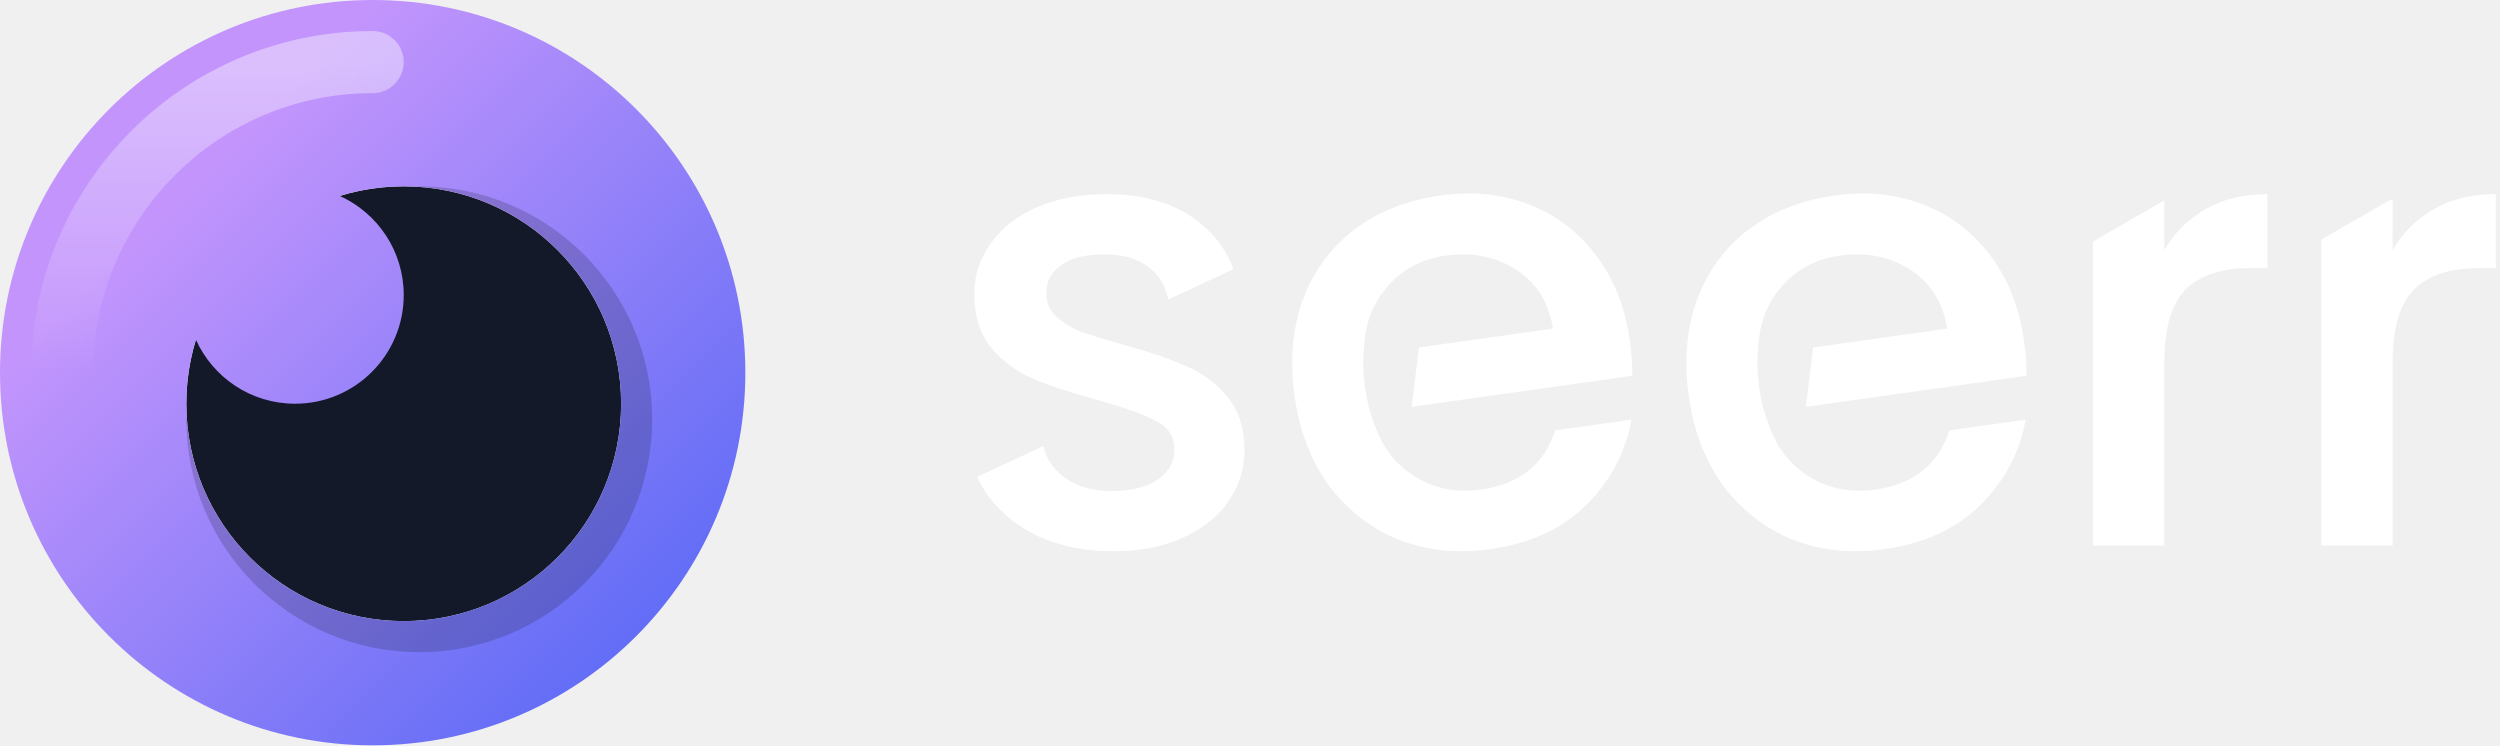
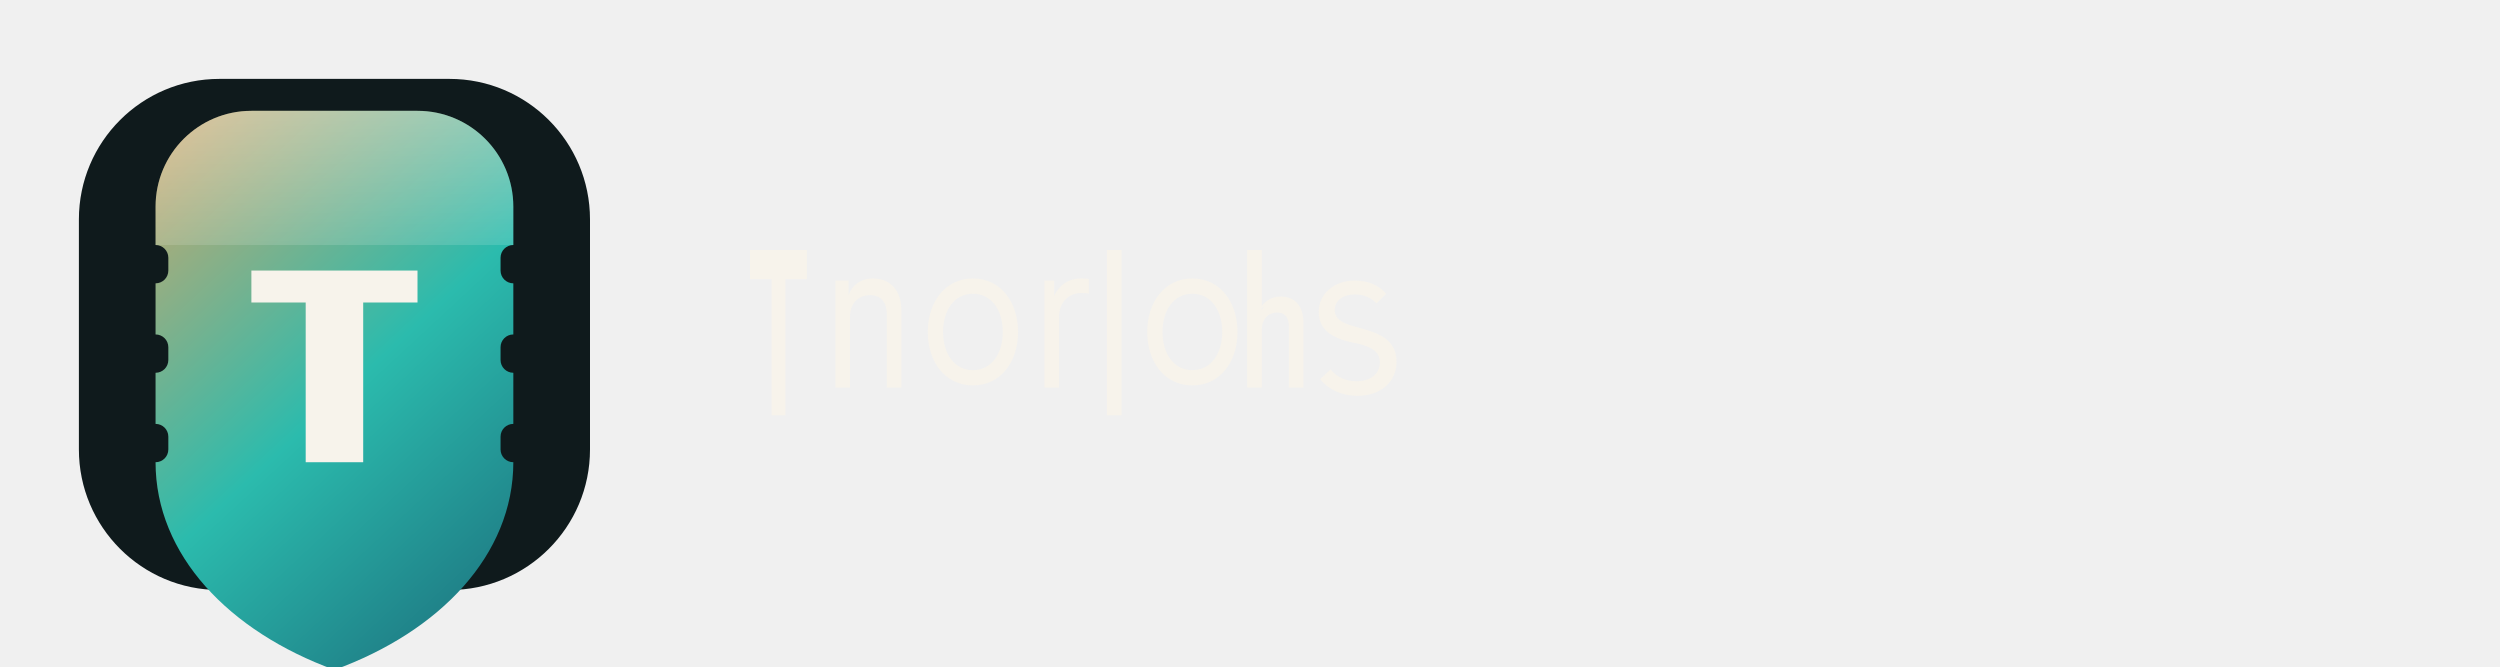
- <svg xmlns="http://www.w3.org/2000/svg" width="322" height="96" viewBox="0 0 322 96" fill="none">
-   <circle cx="52" cy="52" r="28" fill="#131928" />
-   <path fill-rule="evenodd" clip-rule="evenodd" d="M48 96C74.51 96 96 74.51 96 48C96 21.49 74.51 0 48 0C21.49 0 0 21.49 0 48C0 74.51 21.49 96 48 96ZM80 52C80 67.464 67.464 80 52 80C36.536 80 24 67.464 24 52C24 49.13 24.432 46.361 25.234 43.755C27.429 48.617 32.319 52 38 52C45.732 52 52 45.732 52 38C52 32.319 48.617 27.429 43.755 25.234C46.362 24.432 49.13 24 52 24C67.464 24 80 36.536 80 52Z" fill="url(#paint0_linear_311_158)" />
-   <path opacity="0.2" fill-rule="evenodd" clip-rule="evenodd" d="M80 52C80 67.464 67.464 80 52 80C36.864 80 24.533 67.99 24.017 52.979C24.006 53.318 24 53.658 24 54C24 70.569 37.431 84 54 84C70.569 84 84 70.569 84 54C84 37.431 70.569 24 54 24C53.66 24 53.321 24.006 52.983 24.017C67.992 24.535 80 36.865 80 52Z" fill="#131928" />
-   <path fill-rule="evenodd" clip-rule="evenodd" d="M48 12C28.118 12 12 28.118 12 48C12 50.209 10.209 52 8 52C5.791 52 4 50.209 4 48C4 23.7 23.7 4 48 4C50.209 4 52 5.791 52 8C52 10.209 50.209 12 48 12Z" fill="url(#paint1_linear_311_158)" />
-   <path fill-rule="evenodd" clip-rule="evenodd" d="M298.984 30.867V70.272H308.169V46.828C308.169 42.3 309.082 39.121 310.909 37.288C312.789 35.456 315.528 34.539 319.127 34.539H321.463V25C318.402 25 315.743 25.647 313.487 26.94C311.285 28.18 309.512 29.931 308.169 32.195V25.728H307.886L298.984 30.867Z" fill="white" />
-   <path fill-rule="evenodd" clip-rule="evenodd" d="M269.573 31.117V70.272H278.758V46.828C278.758 42.3 279.671 39.121 281.498 37.288C283.377 35.456 286.117 34.539 289.716 34.539H292.052V25C288.99 25 286.332 25.647 284.076 26.94C281.874 28.18 280.101 29.931 278.758 32.195V25.814L269.573 31.117Z" fill="white" />
-   <path fill-rule="evenodd" clip-rule="evenodd" d="M260.689 43.875C260.922 45.529 261.026 47.039 261 48.403L232.595 52.395L233.533 44.752L250.79 42.327C250.264 38.972 248.689 36.445 246.063 34.746C243.438 33.047 240.396 32.44 236.939 32.926C233.801 33.367 231.257 34.759 229.308 37.101C227.756 38.917 226.837 41.106 226.55 43.669C226.192 46.346 226.195 50.861 227.977 55.105C228.886 57.629 230.398 59.614 232.513 61.06C235.153 62.866 238.176 63.53 241.58 63.051C246.473 62.364 249.642 59.823 251.085 55.429L260.899 54.05C260.139 58.293 258.188 61.969 255.045 65.078C251.948 68.125 247.819 70.012 242.66 70.737C238.458 71.327 234.55 70.924 230.936 69.527C227.369 68.069 224.387 65.767 221.992 62.62C219.643 59.413 218.15 55.541 217.512 51.004C216.875 46.468 217.22 42.364 218.549 38.695C219.923 34.964 222.127 31.933 225.163 29.601C228.251 27.262 231.949 25.79 236.258 25.185C240.407 24.602 244.231 24.989 247.731 26.348C251.23 27.706 254.117 29.913 256.39 32.968C258.656 35.97 260.089 39.605 260.689 43.875Z" fill="white" />
-   <path fill-rule="evenodd" clip-rule="evenodd" d="M209.921 43.875C210.154 45.529 210.258 47.039 210.232 48.403L181.827 52.395L182.765 44.752L200.022 42.327C199.496 38.972 197.921 36.445 195.295 34.746C192.67 33.047 189.628 32.44 186.171 32.926C183.033 33.367 180.489 34.759 178.54 37.101C176.988 38.917 176.069 41.106 175.782 43.669C175.424 46.345 175.427 50.861 177.209 55.105C178.118 57.629 179.63 59.614 181.745 61.06C184.385 62.866 187.407 63.53 190.812 63.051C195.705 62.364 198.874 59.823 200.317 55.429L210.131 54.05C209.371 58.293 207.42 61.969 204.277 65.078C201.18 68.125 197.051 70.012 191.892 70.737C187.69 71.327 183.782 70.924 180.168 69.527C176.601 68.069 173.619 65.767 171.224 62.62C168.875 59.413 167.382 55.541 166.744 51.004C166.107 46.468 166.452 42.364 167.78 38.695C169.155 34.964 171.359 31.933 174.395 29.601C177.483 27.262 181.181 25.79 185.49 25.185C189.639 24.602 193.463 24.989 196.962 26.348C200.462 27.706 203.349 29.913 205.622 32.968C207.888 35.97 209.321 39.605 209.921 43.875Z" fill="white" />
-   <path fill-rule="evenodd" clip-rule="evenodd" d="M143.297 71C139.806 71 136.664 70.38 133.87 69.141C131.131 67.847 128.956 66.122 127.344 63.967C126.751 63.153 126.26 62.307 125.87 61.427L134.397 57.451C134.721 58.974 135.566 60.283 136.932 61.38C138.597 62.619 140.665 63.239 143.136 63.239C145.714 63.239 147.702 62.754 149.098 61.784C150.548 60.76 151.273 59.466 151.273 57.903C151.273 56.233 150.468 54.993 148.856 54.184C147.299 53.376 144.801 52.487 141.363 51.517C138.033 50.6 135.321 49.711 133.226 48.849C131.131 47.986 129.305 46.666 127.747 44.888C126.243 43.109 125.491 40.764 125.491 37.854C125.491 35.483 126.189 33.327 127.586 31.387C128.983 29.392 130.97 27.829 133.548 26.698C136.18 25.566 139.188 25 142.572 25C147.621 25 151.676 26.294 154.738 28.881C156.667 30.449 158.04 32.379 158.857 34.67L150.459 38.586C150.177 36.927 149.402 35.578 148.131 34.539C146.681 33.354 144.72 32.761 142.25 32.761C139.833 32.761 137.979 33.219 136.69 34.135C135.401 35.052 134.757 36.264 134.757 37.773C134.757 38.959 135.186 39.956 136.046 40.764C136.905 41.573 137.953 42.22 139.188 42.705C140.423 43.136 142.25 43.702 144.667 44.403C147.89 45.265 150.521 46.154 152.563 47.07C154.657 47.933 156.457 49.226 157.961 50.951C159.465 52.675 160.244 54.966 160.297 57.822C160.297 60.356 159.599 62.619 158.202 64.613C156.806 66.608 154.818 68.171 152.24 69.302C149.716 70.434 146.735 71 143.297 71Z" fill="white" />
+ <svg xmlns="http://www.w3.org/2000/svg" width="360" height="96" viewBox="0 0 360 96" fill="none">
  <defs>
-     <linearGradient id="paint0_linear_311_158" x1="48" y1="-2.07126e-06" x2="117.5" y2="69.5" gradientUnits="userSpaceOnUse">
-       <stop stop-color="#C395FC" />
-       <stop offset="1" stop-color="#4F65F5" />
+     <linearGradient id="tzFillFull" x1="12" y1="8" x2="88" y2="90" gradientUnits="userSpaceOnUse">
+       <stop stop-color="#F0A35E" />
+       <stop offset="0.55" stop-color="#2BBBAD" />
+       <stop offset="1" stop-color="#1B6B7A" />
    </linearGradient>
-     <linearGradient id="paint1_linear_311_158" x1="28" y1="8" x2="28" y2="48" gradientUnits="userSpaceOnUse">
-       <stop stop-color="white" stop-opacity="0.4" />
-       <stop offset="1" stop-color="white" stop-opacity="0" />
+     <linearGradient id="tzShineFull" x1="28" y1="10" x2="28" y2="48" gradientUnits="userSpaceOnUse">
+       <stop stop-color="#fff" stop-opacity="0.35" />
+       <stop offset="1" stop-color="#fff" stop-opacity="0" />
    </linearGradient>
  </defs>
+   <g transform="translate(4,4) scale(0.92)">
+     <rect x="8" y="8" width="80" height="80" rx="22" fill="#0F1A1C" />
+     <path d="M20 28c0-8.284 6.716-15 15-15h26c8.284 0 15 6.716 15 15v40c0 14.5-11.5 26.5-28 32.5-16.5-6-28-18-28-32.5V28z" fill="url(#tzFillFull)" />
+     <path d="M35 13h26c8.284 0 15 6.716 15 15v6H20v-6c0-8.284 6.716-15 15-15z" fill="url(#tzShineFull)" />
+     <rect x="14" y="34" width="8" height="6" rx="2" fill="#0F1A1C" />
+     <rect x="14" y="48" width="8" height="6" rx="2" fill="#0F1A1C" />
+     <rect x="14" y="62" width="8" height="6" rx="2" fill="#0F1A1C" />
+     <rect x="74" y="34" width="8" height="6" rx="2" fill="#0F1A1C" />
+     <rect x="74" y="48" width="8" height="6" rx="2" fill="#0F1A1C" />
+     <rect x="74" y="62" width="8" height="6" rx="2" fill="#0F1A1C" />
+     <path d="M35 38h26v5H52.5v25h-9V43H35V38z" fill="#F7F3EB" />
+   </g>
+   <g fill="#F7F3EB" transform="translate(108,28)">
+     <path d="M0 8h8.2v4.2H5.1v19.6H3.1V12.2H0V8z" />
+     <path d="M12.2 12.4h2v2.1c.5-1.4 1.7-2.4 3.5-2.4 2.5 0 4.1 1.7 4.1 4.6v11.1h-2.1V17.2c0-1.7-.9-2.7-2.4-2.7-1.6 0-2.9 1.1-2.9 3.1v10.2h-2.1V12.4z" />
+     <path d="M25.6 19.8c0-4.3 2.5-7.7 6.5-7.7s6.5 3.4 6.5 7.7-2.5 7.7-6.5 7.7-6.5-3.4-6.5-7.7zm10.8 0c0-3.1-1.6-5.5-4.3-5.5s-4.3 2.4-4.3 5.5 1.6 5.5 4.3 5.5 4.3-2.4 4.3-5.5z" />
+     <path d="M41.8 12.4h2v2.2c.7-1.5 2-2.5 3.9-2.5.4 0 .8 0 1.1.1v2.1c-.3-.1-.7-.1-1.1-.1-1.8 0-3.2 1.3-3.2 3.5v10.1h-2.1V12.4z" />
+     <path d="M51.4 8h2.1v23.8h-2.1V8z" />
+     <path d="M57.2 19.8c0-4.3 2.5-7.7 6.5-7.7s6.5 3.4 6.5 7.7-2.5 7.7-6.5 7.7-6.5-3.4-6.5-7.7zm10.8 0c0-3.1-1.6-5.5-4.3-5.5s-4.3 2.4-4.3 5.5 1.6 5.5 4.3 5.5 4.3-2.4 4.3-5.5z" />
+     <path d="M73.4 16.6c.5-1.1 1.6-1.9 3-1.9 2.1 0 3.3 1.4 3.3 3.8v9.3h-2.1v-8.8c0-1.3-.6-2-1.7-2-1.2 0-2.2.9-2.2 2.5v8.3h-2.1V8h2.1v8.6c.4-.7 1.1-1.3 1.7-1.6z" />
+     <path d="M83.6 25.2c.8 1 2.1 1.7 3.7 1.7 2.1 0 3.4-1.1 3.4-2.7 0-1.5-1.1-2.2-3.1-2.7l-1.4-.3c-2.7-.7-4.3-1.9-4.3-4.3 0-2.6 2.2-4.5 5.2-4.5 1.9 0 3.5.7 4.5 1.9l-1.4 1.4c-.7-.8-1.8-1.3-3.1-1.3-1.7 0-2.9.9-2.9 2.2 0 1.3 1 1.9 2.8 2.4l1.4.4c3 .8 4.7 2.1 4.7 4.7 0 2.9-2.3 4.9-5.6 4.9-2.3 0-4.2-.9-5.4-2.4l1.5-1.4z" />
+   </g>
</svg>
